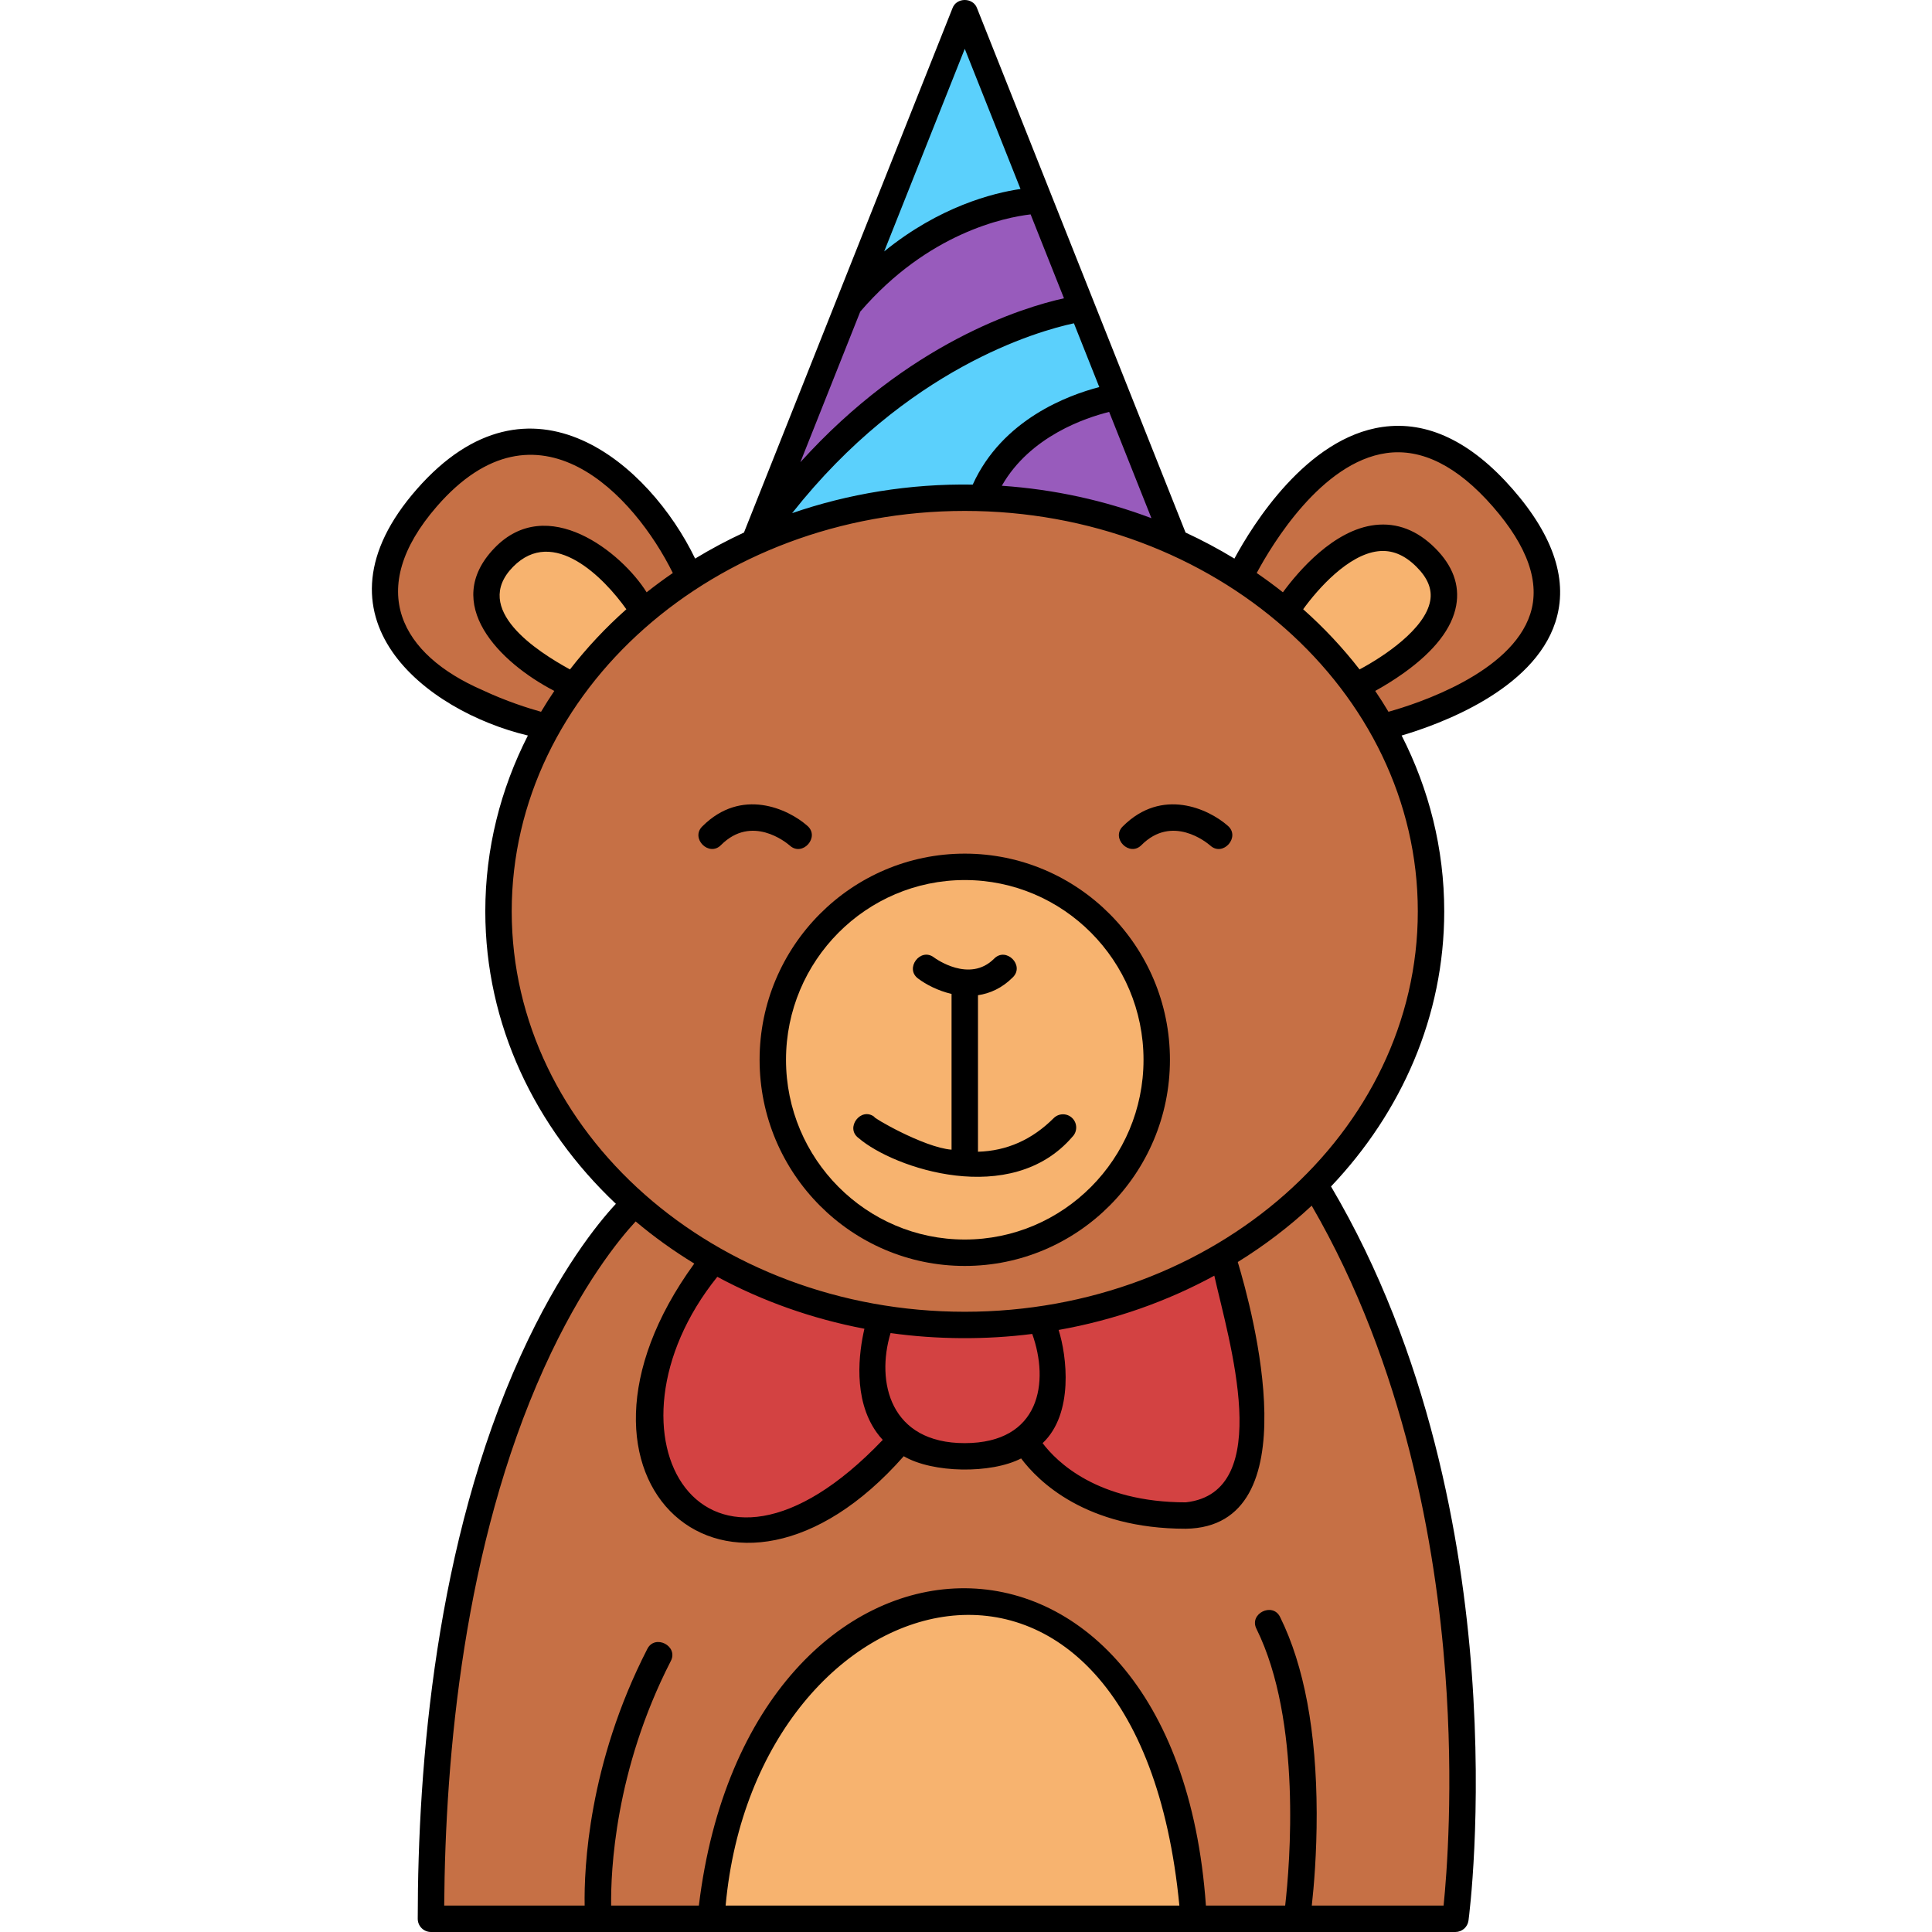
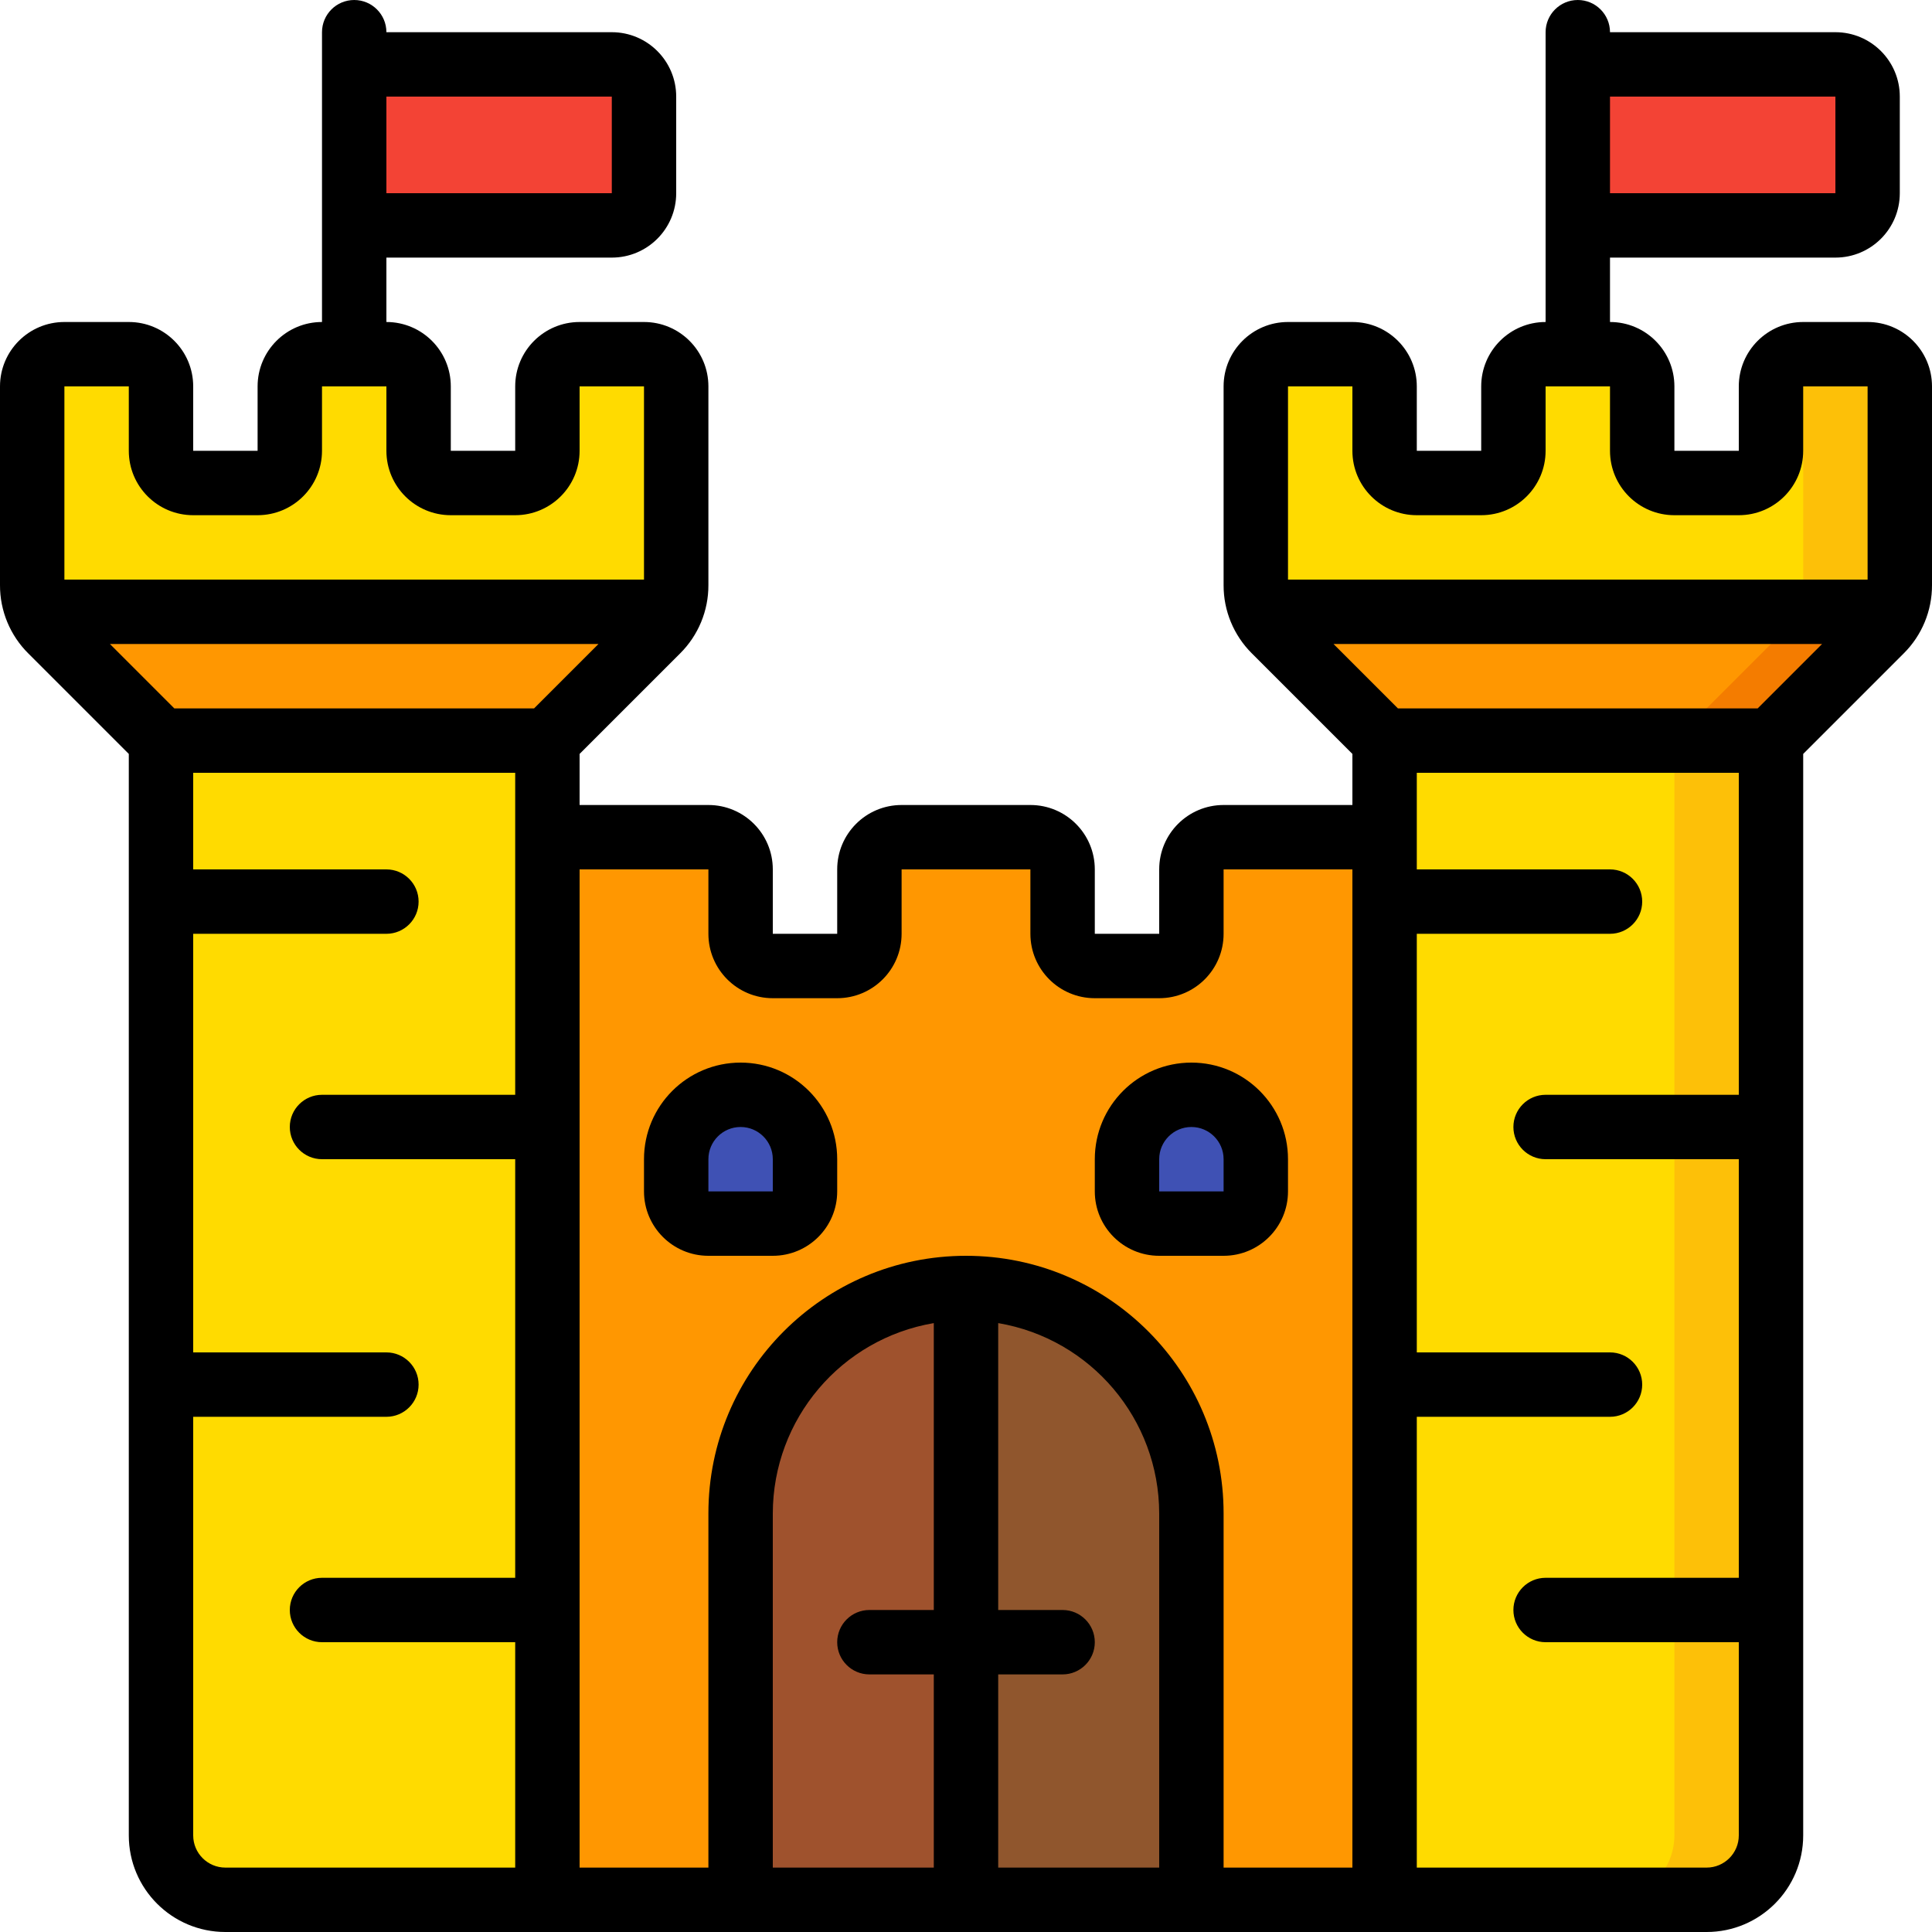
- <svg xmlns="http://www.w3.org/2000/svg" id="Capa_1" enable-background="new 0 0 512 512" height="512" viewBox="0 0 512 512" width="512">
-   <g>
-     <g>
-       <g fill="#f7b36f">
-         <path d="m378.232 147.402c-11.763-14.018-31.048 3.087-36.125 11.723-4.216 4.414 12.55 15.177 15.025 20.728 1.201 1.549 3.346 1.988 5.043 1.077 9.31-4.192 30.586-20.651 16.057-33.528z" />
-         <path d="m256.685 423.966c-39.053.777-65.51 41.752-68.365 80.672-6.173 9.771 123.208 2.028 124.222 4.367 2.289.045 4.256-2.108 3.982-4.387-4.284-40.917-19.741-78.649-59.839-80.652z" />
-         <path d="m255.673 332.491c67.505-1.213 67.503-102.067-.002-103.27-67.511 1.213-67.491 102.067.002 103.27z" />
-         <path d="m144.755 142.21c-8.395-1.038-18.377 10.861-16.211 17.538.753 6.723 9.853 16.815 22.497 21.664 1.202-.001 2.381-.543 3.162-1.548 4.288-5.526 9.148-10.711 14.445-15.411 1.524-1.353 1.788-3.637.61-5.302-2.81-3.974-12.885-16.941-24.503-16.941z" />
+ <svg xmlns="http://www.w3.org/2000/svg" viewBox="0 0 60 60">
+   <g id="034---Castle" fill="none">
+     <g id="Layer_3" transform="translate(1 2)">
+       <path id="Shape" d="m19.82 17c-.1.22-.239.419-.41.59l-3.41 3.41h-12l-3.41-3.41c-.171-.171-.31-.37-.41-.59z" fill="#ff9701" />
+       <path id="Shape" d="m20 10v6.17c.001.286-.06.57-.18.83h-19.64c-.12-.26-.181-.544-.18-.83v-6.17c0-.552.448-1 1-1h2c.552 0 1 .448 1 1v2c0 .552.448 1 1 1h2c.552 0 1-.448 1-1v-2c0-.552.448-1 1-1h2c.552 0 1 .448 1 1v2c0 .552.448 1 1 1h2c.552 0 1-.448 1-1v-2c0-.552.448-1 1-1h2c.552 0 1 .448 1 1z" fill="#ffdb00" />
+       <path id="Shape" d="m16 21v36h-10c-1.103-.003-1.997-.897-2-2v-34z" fill="#ffdb00" />
+       <path id="Shape" d="m57.82 17c-.1.22-.239.419-.41.59l-3.41 3.41h-12l-3.41-3.41c-.171-.171-.31-.37-.41-.59z" fill="#ff9701" />
+       <path id="Shape" d="m54.82 17c-.1.22-.239.419-.41.59l-3.41 3.41h3l3.41-3.41c.171-.171.31-.37.41-.59z" fill="#f47c00" />
+       <path id="Shape" d="m58 10v6.17c.001.286-.06.57-.18.83h-19.64c-.12-.26-.181-.544-.18-.83v-6.17c0-.552.448-1 1-1h2c.552 0 1 .448 1 1v2c0 .552.448 1 1 1h2c.552 0 1-.448 1-1v-2c0-.552.448-1 1-1h2c.552 0 1 .448 1 1v2c0 .552.448 1 1 1h2c.552 0 1-.448 1-1v-2c0-.552.448-1 1-1h2c.552 0 1 .448 1 1z" fill="#ffdb00" />
+       <path id="Shape" d="m57 9h-2c-.178.005-.351.058-.5.154.305.173.495.495.5.846v6.17c.001.286-.06.57-.18.83h3c.12-.26.181-.544.18-.83v-6.17c0-.265-.105-.52-.293-.707s-.442-.293-.707-.293z" fill="#fdc008" />
+       <path id="Shape" d="m54 21v34c-.003 1.103-.897 1.997-2 2h-10v-36z" fill="#ffdb00" />
+       <path id="Shape" d="m51 21v34c-.003 1.103-.897 1.997-2 2h3c1.103-.003 1.997-.897 2-2v-34z" fill="#fdc008" />
+       <path id="Shape" d="m42 24v33h-6v-12c0-3.866-3.134-7-7-7s-7 3.134-7 7v12h-6v-33h5c.552 0 1 .448 1 1v2c0 .552.448 1 1 1h2c.552 0 1-.448 1-1v-2c0-.552.448-1 1-1h4c.552 0 1 .448 1 1v2c0 .552.448 1 1 1h2c.552 0 1-.448 1-1v-2c0-.552.448-1 1-1z" fill="#ff9701" />
+       <path id="Shape" d="m36 45v12h-7v-19c3.866 0 7 3.134 7 7z" fill="#90562d" />
+       <path id="Shape" d="m29 38v19h-7v-12c0-3.866 3.134-7 7-7z" fill="#9f522d" />
+       <path id="Shape" d="m23 36h-2c-.552 0-1-.448-1-1v-1c0-1.105.895-2 2-2s2 .895 2 2v1c0 .552-.448 1-1 1z" fill="#3f51b4" />
+       <path id="Shape" d="m37 36h-2c-.552 0-1-.448-1-1v-1c0-1.105.895-2 2-2s2 .895 2 2v1c0 .552-.448 1-1 1z" fill="#3f51b4" />
+       <g fill="#f34335">
+         <path id="Shape" d="m10 0h8c.552 0 1 .448 1 1v3c0 .552-.448 1-1 1h-8z" />
+         <path id="Shape" d="m48 0h8c.552 0 1 .448 1 1v3c0 .552-.448 1-1 1h-8z" />
      </g>
-       <path d="m305.142 141.321c2.716.084 4.815-2.959 3.718-5.479 0 0-11.2-28.16-11.2-28.16-.734-1.87-2.78-2.886-4.677-2.405-5.023 1.227-30.348 9.515-31.016 25.344.652 1.212 1.88 2.005 3.252 2.1 13.874.716 27.072 4.388 39.923 8.6z" fill="#985bbc" />
-       <path d="m209.99 125.897c1.629 1.018 3.779.729 5.081-.714 29.968-33.832 56.95-37.251 70.428-44.257 2.332-1.84-8.391-23.393-8.658-25.592-6.169-7.41-34.359 4.528-51.902 24.65-.289.337-.52.719-.683 1.13l-15.87 39.91c-.715 1.798-.04 3.851 1.604 4.873z" fill="#985bbc" />
-       <path d="m325.708 337.2c-.498-2.531-3.583-3.936-5.818-2.642-12.378 6.744-25.851 11.438-40.044 13.954-1.409.242-2.62 1.271-3.078 2.625-4.581-3.749-14.74.612-21.079-.516-6.543 1.156-18.543-3.405-22.835.211-.432-1.349-1.633-2.376-3.023-2.632-13.379-2.545-26.11-7.038-37.842-13.352-1.676-.908-3.798-.497-5.012 1.014-18.979 20.299-24.409 67.998 10.861 70.269 11.927-.001 25.41-7.533 38.99-21.782 1.07-1.123 1.36-2.716.87-4.098 5.661 7.531 28.657 8.164 34.895.742.209 9.059 16.031 20.498 41.648 21.137 29.249-4.424 15.876-44.232 11.467-64.93z" fill="#d34242" />
-       <path d="m370.464 115.853c-20.431.54-38.346 24.856-41.283 37.017-40.388-28.265-106.62-28.266-147.009-.004-1.999-13.488-24.998-37.726-41.561-36.336-9.809 0-19.182 5.063-27.858 15.049-27.56 30.003.439 56.028 31.897 60.839-24.508 41.14-12.767 96.921 23.75 127.28-41.725 35.92-58.216 142.018-53.528 188.122-.617 2.435 38.94.68 40.059 1.183 1.445.011 2.835-.82 3.515-2.091.629 4.076 24.227 1.346 26.756 2.091 2.023-.001 3.728-1.511 3.971-3.519 11.464-103.88 119.718-109.769 126.419-.2.148 2.094 1.89 3.718 3.99 3.718 2.348-.755 23.801 1.977 24.53-2.118.027 4.409 36.127 1.184 38.449 2.119 2.051-.001 3.77-1.553 3.98-3.593 3.486-50.025 2-134.781-39.1-189.872 33.178-30.652 42.559-84.009 19.254-123.121 26.433-3.581 62.543-28.802 31.888-60.847-9.111-10.429-18.572-15.717-28.119-15.717zm-114.791 114.368c66.2 1.189 66.18 100.09-.002 101.27-66.188-1.189-66.187-100.091.002-101.27zm-104.813-47.553c-.093-1.326-.949-2.512-2.117-3.119-11.487-5.985-27.002-19.296-14.861-31.501 10.676-11.987 28.444 1.691 34.093 11.036.692 1.105 1.919 1.839 3.23 1.862-7.777 6.428-14.626 13.726-20.345 21.722zm173.331 152.931c3.118 12.233 18.936 63.965-9.946 65.533-24.959-.001-36.598-11.911-40.443-17.032-3.711-4.902-15.278 6.914-34.305-2.189-15.528 11.967-24.594 23.229-41.231 22.956-26.623-1.729-36.802-30.532-11.038-67.652.737-1.025.997-2.392.549-3.586 38.569 23.872 98.049 23.704 136.444-.381-.237.746-.267 1.56-.03 2.351zm57.785-175.862c-.891 4.981-4.997 10.13-12.204 15.304-2.565 2.622-8.449 3.49-9.285 7.629-5.718-7.996-12.566-15.293-20.341-21.719 1.208-.028 2.347-.651 3.06-1.62 3.313-4.508 12.053-15.114 21.64-16.226 8.196-1.522 18.997 8.346 17.13 16.632z" fill="#c67045" />
-       <path d="m288.32 84.193c-9.359-7.538-50.936 11.843-81.536 49.316-2.496 2.967.829 7.66 4.448 6.261 13.935-4.821 29.227-7.37 44.223-7.37 2.248.135 4.966.115 5.972-2.329 8.455-18.922 25.525-19.898 33.465-25.678 2.034-2.174-6.202-17.868-6.572-20.2z" fill="#5bd0fc" />
-       <path d="m231.946 69.855c1.465 1.076 3.476 1.029 4.891-.12 13.933-11.327 27.401-14.696 34.189-15.697 2.484-.302 4.12-3.132 3.134-5.435 0 0-14.77-37.15-14.77-37.15-1.189-3.297-6.245-3.313-7.434-.001.459 2.306-26.643 58.338-20.01 58.403z" fill="#5bd0fc" />
    </g>
-     <g>
-       <path d="m255.673 226.222c-29.982 0-54.373 24.509-54.373 54.633 0 30.125 24.391 54.633 54.373 54.633s54.373-24.509 54.373-54.633-24.391-54.633-54.373-54.633zm0 102.266c-26.121 0-47.373-21.368-47.373-47.633 0-26.264 21.252-47.633 47.373-47.633s47.372 21.368 47.372 47.633c.001 26.265-21.251 47.633-47.372 47.633z" />
-       <path d="m400.848 129.595c-11.018-12.6-22.613-18.131-34.457-16.45-20.148 2.864-34.438 25.954-39.261 34.885-4.146-2.519-8.467-4.825-12.944-6.901-15.996-40.226-39.333-98.907-55.261-138.96-1.039-2.893-5.465-2.892-6.504 0l-55.261 138.96c-4.476 2.076-8.798 4.382-12.944 6.901-11.982-24.87-43.566-52.782-73.718-18.434-29.872 34.029 2.457 58.916 29.398 65.325-7.247 14.216-11.286 29.993-11.286 46.594 0 29.969 13.164 57.248 34.608 77.509-4.721 5.084-14.952 17.631-25.191 40.135-22.582 49.634-27.322 108.608-27.322 149.34 0 1.933 1.567 3.5 3.5 3.5h74.076.01.005 197.4c1.753 0 3.237-1.297 3.469-3.035.151-1.128 3.673-28.067.844-65.947-2.571-34.417-11.156-84.402-37.276-128.59 18.706-19.704 30.003-45.154 30.003-72.912 0-16.601-4.039-32.378-11.286-46.594 10.17-2.999 34.875-12.003 40.735-30.024 3.514-10.804-.301-22.681-11.337-35.302zm-95.709 7.728c-12.345-4.663-25.683-7.635-39.646-8.59 7.5-13.18 22.378-18.076 28.448-19.569zm-49.466-124.388 14.772 37.146c-7.261 1.067-21.483 4.641-36.128 16.553zm-27.701 69.659c17.937-20.891 38.369-24.986 45.151-25.779l8.842 22.234c-11.112 2.467-41.214 11.742-69.862 43.45zm56.628 3.081 6.723 16.907c-8.146 2.103-25.678 8.511-33.541 25.841-16.69-.283-33.086 2.461-47.863 7.567 30.293-38.374 64.984-48.234 74.681-50.315zm-156.817 97.176c-21.404-9.306-31.213-26.55-12.013-48.648 26.69-30.719 52.339-2.945 62.535 17.648-2.382 1.632-4.697 3.338-6.94 5.114-6.637-10.604-26.323-26.34-40.368-11.685-14.076 14.686 1.266 30.238 15.904 37.822-1.231 1.809-2.401 3.654-3.518 5.528-3.217-.898-9.233-2.773-15.6-5.779zm23.265-5.444c-8.7-4.767-26.124-15.932-15.101-27.178 10.724-10.942 24.242 3.033 30.044 11.232-5.509 4.89-10.51 10.23-14.943 15.946zm41.251 327.592c8.087-88.737 109.081-115.799 120.246 0zm190.269 0h-34.929c.543-4.889 1.325-13.814 1.297-24.485-.058-21.583-3.314-39.059-9.678-51.944-1.953-4.103-8.347-.94-6.276 3.101 12.053 24.4 8.839 62.466 7.604 73.327h-21.006c-8.054-114.741-121.091-109.482-134.374 0h-23.246c-.119-9.009.95-35.831 15.797-64.782 2.131-4.012-4.215-7.264-6.229-3.195-15.62 30.459-16.761 58.105-16.59 67.977h-37.219c.269-39.676 5.21-95.413 26.444-142.416 9.981-22.095 20.05-34.31 24.294-38.888 4.836 4.07 10.031 7.804 15.535 11.165-41.83 57.53 9.422 103.419 55.508 51.054 7.676 4.497 23.113 4.705 31.108.588 4.516 6.022 17.134 18.632 43.639 18.632 33.275-.482 17.662-57.725 13.776-70.685 7.085-4.385 13.653-9.388 19.59-14.932 24.703 42.594 32.907 90.629 35.403 123.85 2.256 30.025.379 53.542-.448 61.633zm-60.762-166.931c3.726 16.737 16.388 57.417-7.559 60.068-23.49-.001-34.289-10.84-37.944-15.685 8.314-7.844 6.421-23.139 4.24-30 14.842-2.634 28.762-7.572 41.263-14.383zm-48.254 15.438c4.559 12.705 2.182 28.916-17.879 28.941-19.739.024-23.595-16.141-19.663-29.172 12.175 1.718 25.318 1.801 37.542.231zm-41.24 26.091c.501.704 1.048 1.363 1.624 1.992-47.555 49.892-77.328-1.608-43.84-43.22 11.87 6.393 25.004 11.102 38.982 13.762-1.442 6.223-3.12 18.551 3.234 27.466zm23.361-31.966c-66.203 0-120.062-47.603-120.062-106.116s53.859-106.116 120.062-106.116 120.062 47.604 120.062 106.116-53.859 106.116-120.062 106.116zm89.68-186.173c3.931-5.454 11.942-14.458 19.835-15.371 3.661-.428 7.001.932 10.212 4.142 2.981 2.98 4.164 5.917 3.619 8.98-1.336 7.511-12.364 14.807-18.722 18.196-4.433-5.716-9.436-11.057-14.944-15.947zm60.178 1.265c-5.078 15.642-29.698 23.698-37.569 25.904-1.117-1.872-2.287-3.717-3.516-5.525 2.081-1.148 4.826-2.784 7.657-4.815 8.083-5.798 12.727-11.801 13.807-17.842.966-5.408-.904-10.511-5.56-15.167-4.754-4.754-10.127-6.825-15.966-6.146-10.949 1.267-20.301 12.247-24.402 17.833-2.244-1.775-4.558-3.481-6.94-5.114 4.076-7.592 17.157-29.344 34.347-31.777 9.354-1.329 18.834 3.431 28.19 14.129 9.296 10.631 12.644 20.226 9.952 28.52z" />
-       <path d="m297.568 218.986c-3.259 3.165 1.786 8.208 4.95 4.951 8.141-8.141 17.223-.719 18.239.16 3.361 3.035 8.067-2.315 4.618-5.262-5.089-4.48-17.443-10.212-27.807.151z" />
-       <path d="m186.136 218.986c-3.259 3.165 1.786 8.208 4.95 4.951 8.141-8.141 17.223-.719 18.239.16 3.361 3.035 8.067-2.315 4.618-5.262-5.089-4.48-17.443-10.212-27.807.151z" />
-       <path d="m279.231 296.325c-5.714 5.713-12.432 8.684-20.057 8.897v-41.479c3.158-.462 6.346-1.853 9.218-4.726 3.26-3.164-1.788-8.208-4.95-4.949-6.501 6.502-15.525-.038-15.919-.33-3.593-2.768-7.862 2.932-4.198 5.603 2.03 1.526 5.208 3.217 8.847 4.058v41.278c-7.424-.575-21.441-8.841-20.432-8.677-3.592-2.777-7.87 2.925-4.203 5.598 9.339 8.032 40.413 18.559 56.643-.322 1.367-1.367 1.367-3.583 0-4.95-1.367-1.368-3.582-1.367-4.949-.001z" />
+     <g id="Layer_11" fill="#000">
+       <path id="Shape" d="m58 10h-2c-1.105 0-2 .895-2 2v2h-2v-2c0-1.105-.895-2-2-2v-2h7c1.105 0 2-.895 2-2v-3c0-1.105-.895-2-2-2h-7c0-.552-.448-1-1-1s-1 .448-1 1v9c-1.105 0-2 .895-2 2v2h-2v-2c0-1.105-.895-2-2-2h-2c-1.105 0-2 .895-2 2v6.171c-.003.796.314 1.561.879 2.122l3.121 3.121v1.586h-4c-1.105 0-2 .895-2 2v2h-2v-2c0-1.105-.895-2-2-2h-4c-1.105 0-2 .895-2 2v2h-2v-2c0-1.105-.895-2-2-2h-4v-1.586l3.121-3.121c.565-.561.882-1.326.879-2.122v-6.171c0-1.105-.895-2-2-2h-2c-1.105 0-2 .895-2 2v2h-2v-2c0-1.105-.895-2-2-2v-2h7c1.105 0 2-.895 2-2v-3c0-1.105-.895-2-2-2h-7c0-.552-.448-1-1-1s-1 .448-1 1v9c-1.105 0-2 .895-2 2v2h-2v-2c0-1.105-.895-2-2-2h-2c-1.105 0-2 .895-2 2v6.171c-.003.796.314 1.561.879 2.122l3.121 3.121v33.586c0 1.657 1.343 3 3 3h46c1.657 0 3-1.343 3-3v-33.586l3.121-3.121c.565-.561.882-1.326.879-2.122v-6.171c0-1.105-.895-2-2-2zm-8-7h7v3h-7zm-38 0h7v3h-7zm-10 9h2v2c0 1.105.895 2 2 2h2c1.105 0 2-.895 2-2v-2h2v2c0 1.105.895 2 2 2h2c1.105 0 2-.895 2-2v-2h2v6h-18zm14 22h-6c-.552 0-1 .448-1 1s.448 1 1 1h6v13h-6c-.552 0-1 .448-1 1s.448 1 1 1h6v7h-9c-.552 0-1-.448-1-1v-13h6c.552 0 1-.448 1-1s-.448-1-1-1h-6v-13h6c.552 0 1-.448 1-1s-.448-1-1-1h-6v-3h10zm.586-12h-11.172l-2-2h15.172zm12.414 28h-2c-.552 0-1 .448-1 1s.448 1 1 1h2v6h-5v-11c.005-2.925 2.117-5.42 5-5.91zm7 8h-5v-6h2c.552 0 1-.448 1-1s-.448-1-1-1h-2v-8.91c2.883.49 4.995 2.985 5 5.91zm6 0h-4v-11c0-4.418-3.582-8-8-8s-8 3.582-8 8v11h-4v-31h4v2c0 1.105.895 2 2 2h2c1.105 0 2-.895 2-2v-2h4v2c0 1.105.895 2 2 2h2c1.105 0 2-.895 2-2v-2h4zm12-24h-6c-.552 0-1 .448-1 1s.448 1 1 1h6v13h-6c-.552 0-1 .448-1 1s.448 1 1 1h6v6c0 .552-.448 1-1 1h-9v-14h6c.552 0 1-.448 1-1s-.448-1-1-1h-6v-13h6c.552 0 1-.448 1-1s-.448-1-1-1h-6v-3h10zm.586-12h-11.172l-2-2h15.172zm3.414-4h-18v-6h2v2c0 1.105.895 2 2 2h2c1.105 0 2-.895 2-2v-2h2v2c0 1.105.895 2 2 2h2c1.105 0 2-.895 2-2v-2h2z" />
+       <path id="Shape" d="m23 33c-1.657 0-3 1.343-3 3v1c0 1.105.895 2 2 2h2c1.105 0 2-.895 2-2v-1c0-1.657-1.343-3-3-3zm-1 4v-1c0-.552.448-1 1-1s1 .448 1 1v1z" />
+       <path id="Shape" d="m34 36v1c0 1.105.895 2 2 2h2c1.105 0 2-.895 2-2v-1c0-1.657-1.343-3-3-3s-3 1.343-3 3zm4 0v1h-2v-1c0-.552.448-1 1-1s1 .448 1 1z" />
    </g>
  </g>
</svg>
